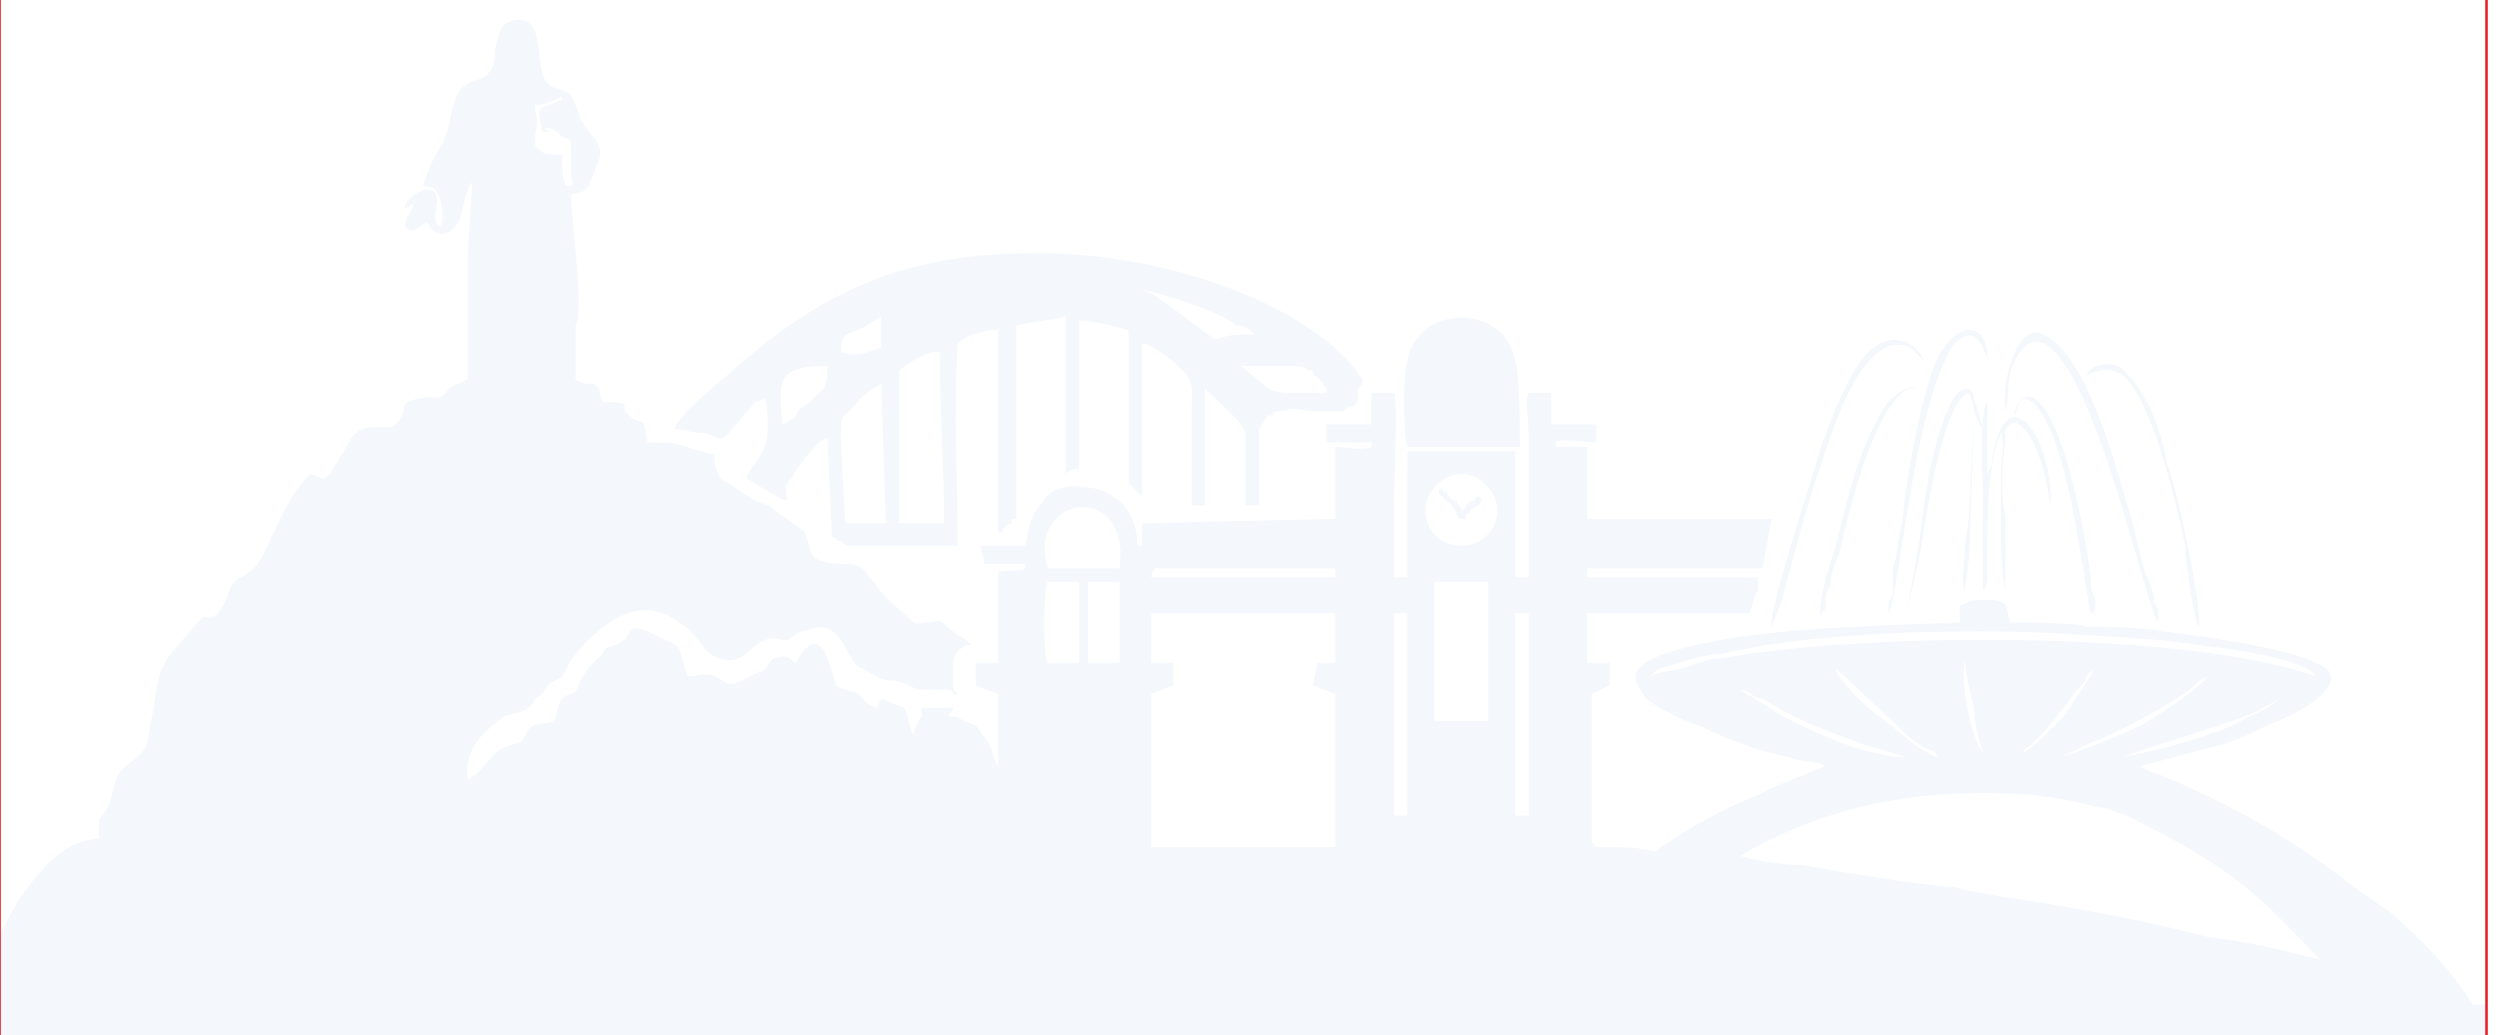
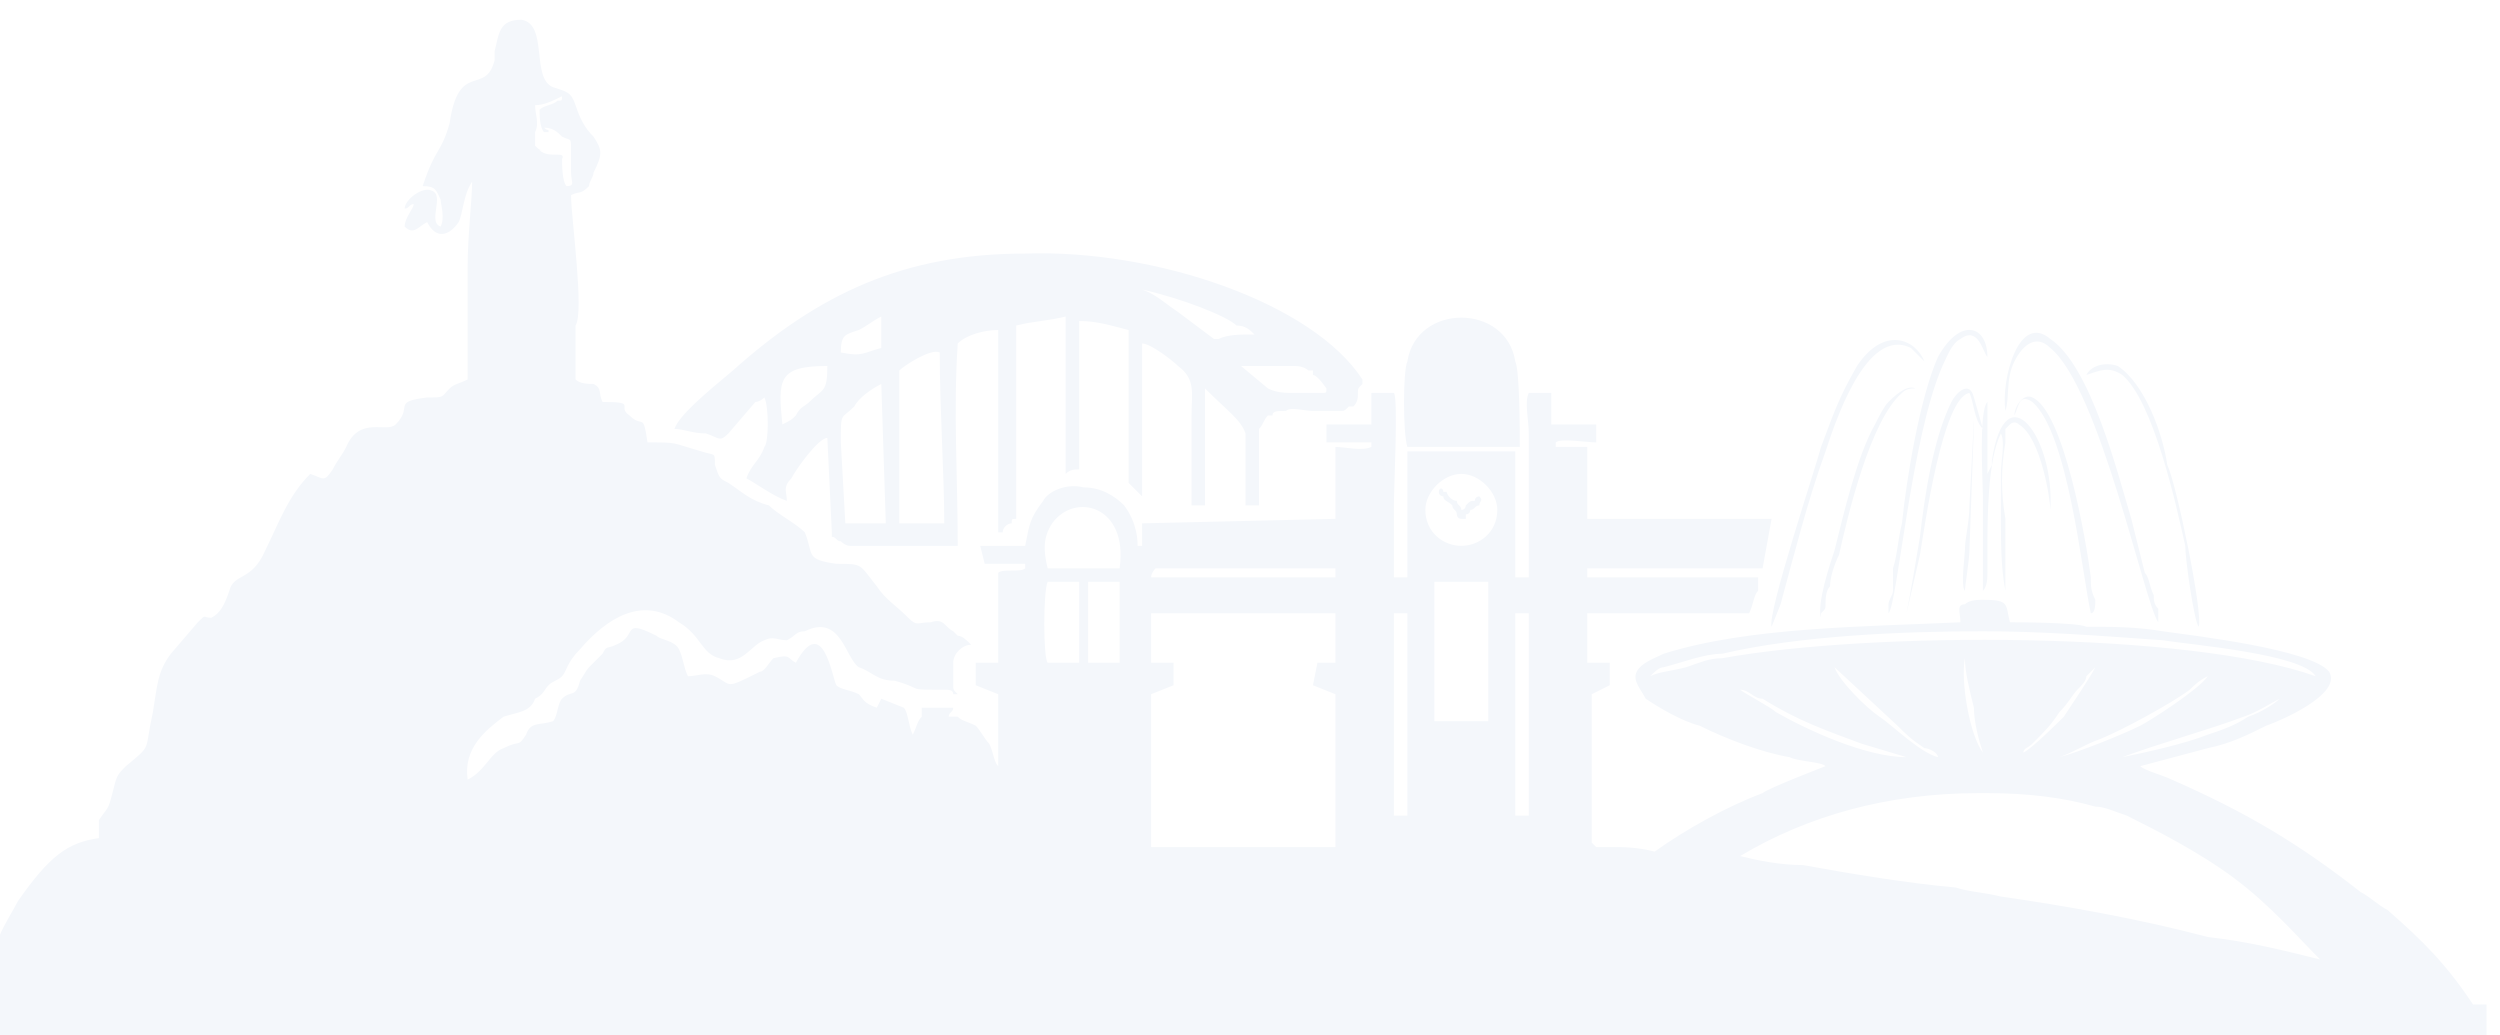
<svg xmlns="http://www.w3.org/2000/svg" preserveAspectRatio="xMidYMax meet" aria-hidden="true" viewBox="0 153 556 230">
  <g>
    <path fill-rule="evenodd" fill="#f4f7fb" d="M174 603C173 613 173 616 184 616 184 610 183 611 180 608 179 607 178 607 177 605 176 604 176 604 174 603ZM553 430H553V-.083H276L276-.083 276-.083H-.102V154L-.229 154V489C1 492 3 495 4 497 11 507 15 510 22 511 22 513 22 514 22 515 24 518 24 517 25 521 26 525 26 525 28 527 34 532 32 530 34 539 35 545 35 548 38 552L44 559C46 561 45 560 47 560 49 561 50 563 51 566 52 570 56 568 59 575 62 581 64 587 69 592 72 591 72 590 74 593 75 595 76 596 77 598 80 605 86 601 88 603 92 607 87 608 95 609 99 609 98 609 100 611 101 612 102 612 104 613L104 614C104 618 104 622 104 626 104 627 104 628 104 629 104 632 104 635 104 638H104C104 645 105 653 105 657 103 654 103 650 102 648 100 645 97 644 95 648 93 647 92 645 90 647 90 649 92 651 92 652 91 652 91 651 90 651 90 653 94 656 96 655 99 654 95 648 98 647 99 649 98 652 98 653 97 655 97 656 94 656 97 665 98 663 100 670 102 684 108 676 110 684 110 685 110 685 110 686 111 690 111 693 116 693 122 692 118 680 123 678 126 677 127 677 128 674 129 671 130 669 132 667 134 664 134 663 132 659 132 658 131 657 131 656 129 654 129 655 127 654 127 649 130 628 128 625 128 624 128 624 128 623 128 621 128 616 128 613 129 612 131 612 132 612 134 611 133 610 134 608 142 608 137 607 140 605 143 602 143 606 144 599 151 599 149 599 156 597 159 596 159 597 159 594 160 591 160 591 162 590 165 588 167 586 171 585 173 583 177 581 179 579 181 574 179 573 186 572 192 572 191 572 195 567 197 564 199 563 202 560 204 558 204 559 207 559 210 560 210 558 212 557L212 557 212 557C212 557 213 556 213 556 214 556 215 555 216 554 214 554 212 552 212 550L212 545C212 544 212 544 213 543 212 543 212 543 212 543 212 544 211 544 210 544 201 544 206 544 199 546 195 546 194 548 191 549 188 551 187 561 179 557 177 557 177 556 175 555 173 555 172 556 170 555 167 554 165 549 160 551 156 552 156 556 151 559 143 565 135 560 129 553 126 550 126 548 125 547 124 546 123 546 122 545 121 544 121 543 119 542 118 539 115 539 112 538 108 535 103 531 104 524 108 526 109 530 112 531 116 533 115 531 117 534 118 537 120 536 123 537 124 538 124 541 125 542 127 544 128 542 129 546 131 549 130 548 132 550 133 551 133 551 134 552 135 554 135 553 137 554 142 556 138 560 146 556 147 555 150 555 151 553 152 551 152 549 153 547 155 547 157 548 159 547 163 545 161 544 169 548 170 548 171 550 172 551 176 552 175 551 177 550 183 561 185 547 186 545 187 544 189 544 191 543 192 542 192 541 195 540L196 542 201 540C202 539 202 536 203 534 204 536 204 537 205 538 205 538 205 539 205 539 205 539 205 540 205 540L212 540C212 539 211 539 211 538 212 538 212 538 213 538 214 537 215 537 217 536L217 536C218 535 219 533 220 532 221 530 221 528 222 527L222 543 217 545 217 550 222 550 222 570C223 571 227 570 228 571L228 572 219 572 218 576 228 576C229 581 229 582 232 586 233 588 237 590 241 589 245 589 248 587 250 585 253 581 253 577 253 576 253 576 253 576 254 576 254 576 254 576 254 578 254 579 254 580 254 581L297 582C297 584 297 595 297 598 299 598 303 597 305 598L305 599 295 599 295 603 305 603 305 610 310 610C311 609 310 589 310 585L310 569H313L313 597 337 597 337 569H340L340 601C340 604 339 608 340 610L345 610 345 603 355 603 355 599C353 599 347 600 346 599L346 598H353L353 587V582H394L392 571H353V571H353L353 569H391C391 568 391 567 391 566 390 565 390 563 389 561L389 561H353L353 551H353V550L358 550 358 545 354 543 354 539H354L354 510C354 510 355 509 355 509 356 509 358 509 359 509 361 509 364 509 368 508 375 513 384 518 392 521 393 522 406 527 406 527 405 528 400 528 398 529 392 530 384 533 378 536 374 537 369 540 366 542 365 544 363 546 364 548 365 550 368 551 370 552 389 558 415 558 436 559 436 561 435 563 437 563 438 564 440 564 441 564 447 564 446 563 447 559 448 559 462 559 464 558 470 558 475 558 481 557 488 556 514 553 518 548 521 543 507 537 504 536 500 534 496 532 491 531L476 527C477 526 481 525 483 524 499 517 511 510 525 499 527 498 529 496 531 495 539 488 544 483 550 474 551 474 552 474 553 474ZM213 576C213 591 212 606 213 621 215 623 219 624 222 624L222 579C223 579 222 579 223 579 223 580 224 581 225 581 225 582 225 582 226 582 226 594 226 612 226 624V625C230 626 233 626 237 627V592C238 593 239 593 240 593V626C244 626 247 625 251 624V590C252 589 253 588 254 587 254 587 254 586 254 586 254 597 254 610 254 621 256 621 261 617 262 616 266 613 265 610 265 605 265 602 265 598 265 595V585L268 585C268 593 268 602 268 611 273 606 276 604 277 601V585L280 585V598L280 598C280 599 280 600 280 601 280 602 280 602 280 602 281 603 281 604 282 605 282 605 283 605 283 605 283 606 284 606 286 606 287 607 290 606 292 606 293 606 294 606 295 606 296 606 297 606 298 606 299 606 299 606 300 607 301 607 301 607 301 607 302 608 302 609 302 610 302 611 302 611 303 612 303 612 303 612 303 613 292 630 257 642 228 641 201 641 182 632 163 615 157 610 151 605 150 602 152 602 154 601 157 601 160 600 160 599 162 601L168 608C169 608 170 609 170 609 171 607 171 599 170 598 169 595 167 594 166 591 168 590 172 587 175 586 175 588 174 589 176 591 177 593 182 600 184 600L185 579C185 579 185 578 185 578 186 578 186 577 187 577 187 577 188 576 189 576 189 576 189 576 189 576 197 576 205 576 213 576ZM204 581H200C200 592 200 603 200 615 201 616 207 620 209 619 209 606 210 592 210 581ZM197 581C194 581 191 581 188 581L187 599C187 606 187 604 190 607 191 609 194 611 196 612ZM435 500C424 501 412 503 401 505 396 505 391 506 387 507 402 516 420 521 440 521 440 521 441 521 441 521 441 521 442 521 442 521 451 521 459 520 466 518 468 518 470 517 473 516 479 513 489 508 497 502 505 496 511 489 516 484L516 484C508 486 500 488 491 489 476 493 459 496 445 498 441 499 438 499 435 500ZM437 566C437 567 438 573 438 575L439 603C439 604 439 604 439 604L438 585C438 581 437 578 437 575 437 574 436 567 437 566ZM424 561 427 574C428 580 432 609 438 610 439 608 439 604 441 602L439 609C438 613 435 610 434 608 430 600 428 587 427 578 426 572 425 566 424 561ZM448 605C449 607 449 610 452 608 460 601 463 570 465 561 466 561 466 563 466 564 465 566 465 567 465 569 464 577 459 606 452 609 450 610 448 607 448 605ZM405 560C405 560 405 560 405 561 406 562 406 562 406 563 406 564 406 566 407 567 407 569 408 572 409 574 411 583 416 604 423 610 424 611 425 611 426 611 424 612 421 609 420 608 419 607 418 605 417 603 413 596 410 583 408 575 407 572 404 563 405 560ZM464 614C467 615 469 616 472 614 479 608 484 585 486 576 486 573 488 559 489 558 490 561 484 590 482 594 481 601 477 612 471 616 468 617 465 616 464 614ZM420 561C422 563 425 600 432 616 433 618 434 621 436 622 440 625 441 619 442 618 442 625 436 627 431 618 427 609 424 591 423 581 422 577 422 574 421 571 421 569 421 567 421 566 421 565 420 564 420 563 420 562 420 561 420 561ZM441 566C442 567 442 569 442 570 442 572 442 573 442 575 442 582 442 595 445 601 446 599 445 595 445 592 445 589 445 586 445 583 445 577 445 571 446 566 446 570 446 577 446 582 445 588 445 593 446 599 446 600 446 601 446 602 447 603 447 603 447 603 447 603 448 604 449 603 454 600 456 586 456 584 457 600 446 615 443 595 443 595 443 594 443 594L442 592C442 597 442 603 442 608 440 606 441 590 441 587 441 584 441 568 441 566ZM394 558 396 563C399 574 402 586 406 597 408 603 415 625 425 620 426 619 427 618 428 617 426 622 419 625 413 616 409 609 408 606 405 598 404 594 393 561 394 558ZM446 606C447 609 446 613 448 617 450 621 453 623 456 620 467 611 477 563 480 559 480 560 480 559 480 560 480 560 480 560 480 560 480 561 480 561 480 562 479 563 479 564 479 565 478 567 478 569 477 570 476 574 475 578 474 582 471 592 465 616 456 622 449 628 445 613 446 606ZM472 529C480 532 491 535 499 538 502 539 505 541 507 542 506 541 503 539 500 538 497 536 494 535 491 534 486 532 477 530 472 529ZM441 530C438 534 436 546 437 551 437 548 438 544 439 540 439 537 440 533 441 530ZM424 529C415 529 402 535 395 539 394 540 388.3 543 387 544 389 544 390 542 392 542 400 537 406 535 414 532ZM458 529C461 530 464 532 467 533 472 535 483 541 487 544 488 545 489 546 491 547 489 544 478 537 476 536 472 534 462 530 458 529ZM431 529C427 530 421 536 418 538 415 540 409 546 408 549L422 536C424 534 425 533 428 531 429 531 431 530 431 529ZM450 530C450 531 451 531 452 532 455 535 456 536 458 539 460 541 461 543 462 544 463 545 464 546 464 547L466 549C465 547 461 541 459 538 458 537 452 531 450 530ZM367 547C368 548 369 549 370 549 374 550 379 552 383 552 400 556 423 557 441 557 454 557 467 556 481 555 487 554 512 552 515 547 487 557 416 557 383 551 380 551 378 550 375 549 371 548 369 548 367 547ZM325 584C325 584 325 584 325 584 326 584 326 585 326 585 327 586 327 586 328 586 328 587 329 587 329 587 330 586 329 586 329 585 328 585 328 584 327 584 327 584 327 583 326 583 326 583 326 582 326 582 326 582 325 582 325 582 324 582 324 583 324 583 324 584 323 584 323 585 322 586 321 586 321 587 321 587 320 587 320 588 320 588 320 588 320 588 320 589 321 589 321 588 321 588 321 588 321.7 588 322 587 323 586 324 586 324 585 325 585 325 584ZM319 568H331V537H319ZM325 592C329 592 333 588 333 584 333 579 329 576 325 576 321 576 317 579 317 584 317 588 321 592 325 592ZM340 516H337L337 561H340ZM313 516H310L310 561H313ZM297 509V509L297 539H297L297 543 292 545 293 550 297 550 297 561H256C256 558 256 554 256 551H256V550L261 550 261 545 256 543 256 539H256C256 529 256 519 256 509L259 509V509H262L262 509 294 509ZM313 598 338 598C338 601 338 615 337 617 335 630 315 630 313 617 312 615 312 601 313 598ZM256 569C256 570 257 571 257 571L297 571 297 569ZM233 568 240 568 240 550 233 550C232 551 232 566 233 568ZM242 551 242 568 249 568 249 550 242 550ZM233 571C232 575 232 578 234 581 239 588 251 585 249 571ZM292 615 292 614C293 614 295 611 295 611 295 610 295 610 294 610 293 610 292 610 291 610 291 610 291 610 290 610 290 610 290 610 290 610 289 610 289 610 288 610 286 610 284 610 282 611L282 611 276 616C277 616 276 616 278 616 279 616 285 616 288 616 290 616 291 615 291 615 292 615 292 615 292 615ZM254 633C263 631 273 627 275 625 277 625 278 624 279 623 280 623 280 623 278 623 276 623 273 623 271 622 270 622 270 622 270 622L262 628C259 630 257 632 254 633ZM119 674C121 674 123 675 125 676 125 675 125 675 124 675 123 674 121 674 120 673 120 672 120 669 121 668L122 668C122 669 122 668 121 669 123 669 124 668 125 667 127 666 127 667 127 664 127 663 127 661 127 659 127 657 128 656 126 656 125 657 125 661 125 662 126 664 122 662 120 664L121 664C120 664 120 664 119 665 119 667 119 667 119 668 120 670 119 672 119 674ZM187 619C187 623 188 623 191 624 193 625 194 626 196 627L196 620C192 619 192 618 187 619" transform="matrix(1,0,0,-1,0,850.3937)" />
    <path fill="#f4f7fb" d="M225 368 226 367 227 364 231 366C231 367 231 367 232 367 232 369 230 371 229 370 227 370 227 369 225 368ZM277 143H276C274 143 273 143 272 143L272 143 271 144C268 150 266 157 266 165 265 165 258 166 257 166 255 159 251 152 246 147L246 147 245 147C243 147 239 148 237 149L236 150 236 150C235 153 235 157 235 161 235 164 235 168 236 171 235 172 229 174 228 175 224 168 219 163 213 159L213 159 212 159C210 160 207 162 204 164L204 164V165C204 171 206 179 210 185 209 186 203 190 202 191 197 186 190 182 184 180L183 180 183 180C181 182 178 184 177 186L177 187 177 187C178 194 182 201 187 206 187 207 182 212 182 213 175 209 168 207 161 208H161L161 208C159 210 157 213 156 216L156 216 156 216C159 222 165 228 171 231 171 232 168 239 168 240 161 238 153 238 146 240L146 240 146 240C145 242 144 246 143 249L143 249 144 249C148 254 155 258 162 260 162 261 161 268 161 269 154 269 146 271 140 275L140 275 140 275C140 277 140 278 140 280 140 281 140 283 140 284L140 285 140 285C146 288 154 290 161 290 161 291 162 298 162 299 155 301 148 305 143 310L143 310 143 311C144 313 145 317 146 319L146 320 146 320C153 322 160 322 168 320 168 321 171 327 171 328 165 332 159 337 156 343L156 344 156 344C157 346 159 350 160 352L160 352H161C168 352 175 350 182 346 182 347 187 353 187 354 182 359 178 366 177 372L176 373 177 373C178 375 181 378 183 379L183 380 184 380C190 378 197 374 202 369 203 369 208 373 209 374 205 380 203 388 203 394V395L204 395C206 397 209 399 211 400L212 400 212 400C218 397 223 391 227 385 228 385 235 388 236 388 235 392 235 396 235 399 235 403 235 407 236 410L236 410 236 410C239 411 242 412 245 413L245 413 246 412C250 408 254 401 256 394 257 394 265 395 266 395 266 402 268 410 271 416L271 416 272 416C273 416 275 416 276 416H276C278 416 279 416 281 416L281 416 281 416C285 410 287 402 287 395 288 395 295 394 296 394 298 401 302 408 307 412L307 413 307 413C310 412 314 411 316 410L316 410 316 410C317 406 318 403 318 399 318 395 317 392 316 388 317 388 324 385 325 385 329 391 334 396 340 400L340 400 341 400C343 399 346 397 348 395L349 395V394C349 388 347 380 343 374 344 373 349 369 350 368 356 373 362 377 369 379L369 379 370 379C372 377 374 375 376 373L376 372 376 372C374 365 370 359 365 353 366 352 370 347 371 346 377 350 385 352 391 352H392L392 351C394 349 396 346 396 344L397 343 396 343C393 337 388 332 381 328 382 327 384 320 385 320 392 321 400 321 406 320L406 319 407 319C408 317 409 313 409 310L409 310 409 310C404 305 397 301 390 299 390 298 391 291 391 290 399 290 406 288 412 285L412 284 412 284C413 283 413 281 413 280 413 278 413 276 412 275L412 275 412 275C406 271 399 269 391 269 391 268 390 261 390 260 397 258 404 254 409 249L409 249V249C408 246 408 243 406 240L406 240 406 240C399 238 392 238 384 240 384 239 382 233 381 232 388 228 393 222 396 216L396 216 396 216C395 213 393 210 392 208L392 208H391C384 208 377 210 370 213 370 213 365 207 365 206 370 201 374 194 376 187L376 187 375 187C374 185 371 182 369 180L369 180 368 180C362 182 355 186 350 191 349 190 344 186 343 186 346 179 348 172 348 165V164L348 164C346 163 343 161 340 160L340 160 340 160C334 163 328 169 325 175 324 175 317 172 316 171 317 168 318 164 318 160 318 157 317 153 316 150L316 149 316 149C314 148 310 147 307 147L307 147 307 147C302 152 298 159 296 166 295 166 288 165 287 165 287 157 285 150 281 144L281 143 281 143C280 143 279 143 277 143ZM221 367 220 369C223 371 226 372 228 374 231 375 236 371 235 367 235 367 235 366 235 366L241 361C240 361 239 360 237 359L232 363 229 362 232 357C231 356 230 355 229 354ZM304 196 310 180C311 180 312 180 313 181L308 197C306 197 305 196 304 196ZM281 181 280 184 279 188 277 184 276 180ZM283 184 287 175C286 175 285 175 284 175L283 178 275 177 274 174C273 174 272 174 271 174L274 184 276 191 276 191 280 192 280 191ZM302 374 306 373C307 372 308 374 308 376 308 376 308 377 307 377 306 378 305 378 303 378L303 376ZM300 365C298 365 297 366 296 366L299 376 301 382C304 382 306 381 309 380 311 379 312 377 312 376 312 373 311 370 308 370L309 362C308 362 307 363 306 363L305 370 301 371ZM248 192C247 193 247 193 247 193L242 195 241 192 241 191 241 191 245 190C246 189 247 190 247 191 248 191 248 192 248 192ZM251 192V191C250 189 249 187 246 186L247 178C246 179 244 179 243 179L243 187 240 188 237 182C236 182 235 182 234 183L237 191 238 192 240 199 248 196C250 195 251 194 251 192ZM300 195C295 193 291 193 286 192L287 189C288 189 290 189 292 190L295 176 298 176 295 190C297 191 299 191 301 192ZM319 357 322 364 332 369C331 370 330 370 329 371L322 368 321 375C320 376 319 376 317 377L319 366 316 359ZM356 353C355 355 352 354 351 353L340 341C338 339 338 337 340 336 358 316 365 292 359 262 359 260 360 258 362 258L378 253C380 252 382 254 382 256 390 293 379 329 356 353ZM375 244 359 250C358 250 356 250 355 247 342 216 311 195 276 195 241 195 210 217 197 248 196 250 194 250 193 250L177 244C175 244 174 242 175 240 191 200 230 171 276 171 322 171 361 200 377 240 378 242 377 244 375 244ZM175 253 191 258C192 258 193 260 193 262 188 292 195 316 213 336 214 337 214 339 213 341L201 353C200 354 198 354 196 352 174 329 162 293 171 255 171 254 172 252 175 253ZM336 328C336 329 336 330 335 331 322 344 309 352 291 356 290 357 288 357 288 356 287 355 287 354 287 352L290 310C290 309 291 307 292 307 293 306 294 306 296 307L334 325C335 326 336 326 336 328 336 328 336 328 336 328ZM344 253C345 252 346 251 348 252 348 252 349 253 350 254 355 272 355 288 350 305 349 307 349 308 348 308 347 309 346 308 344 307L309 283C308 282 307 281 307 280 307 279 308 277 309 277ZM287 204C288 203 289 203 291 204 309 208 322 216 335 229 336 230 337 231 336 232 336 233 335 234 334 235L296 253C294 254 293 254 292 253 291 253 290 251 290 250L287 208C287 206 287 205 287 204ZM276 253C291 253 303 265 303 280 303 295 291 307 276 307 261 307 249 295 249 280 249 265 261 253 276 253ZM216 231C216 231 217 230 218 229 231 215 244 207 262 203 263 203 264 203 265 203 266 204 266 205 266 207 266 207 263 249 263 249 263 251 262 252 261 253 260 253 259 253 257 253L219 234C218 234 217 233 216 232 216 232 216 231 216 231ZM216 327C216 326 217 325 219 325L257 306C258 306 259 306 261 306 262 307 262 308 262 310L266 352C266 354 265 355 265 356 264 356 263 356 262 356 243 352 230 344 217 330 216 329 216 328 216 327ZM208 307C207 307 206 308 205 308 204 308 203 307 203 305 197 287 197 272 203 254 203 253 203 252 204 251 205 251 207 251 208 253L243 276C244 277 245 278 245 280 245 281 244 282 243 283ZM208 359 219 347C220 345 222 345 224 347 238 358 257 365 276 365 295 365 314 358 328 347 330 345 332 345 334 347L345 359C346 361 346 363 344 365 325 379 302 388 276 388 251 388 227 379 209 365 206 363 206 361 208 359ZM336 215 343 207 331 211C330 210 330 210 329 209L339 195C340 196 341 197 342 197L336 206 348 202C348 203 350 204 350 205L338 217C338 217 337 216 336 215ZM328 195C328 196 328 197 327 198 326 200 322 201 320 200 318 199 317 197 317 195 317 194 317 193 318 192 318 192 318 191 318 191 320 189 323 189 325 190 326 190 326 191 327 191 327 192 328 193 328 195ZM330 199C331 198 331 196 331 195 331 194 331 192 330 191 329 190 328 188 327 187 323 185 317 186 315 190 315 191 315 191 315 191 314 192 314 194 314 195 314 198 315 201 318 202 322 204 327 203 330 199ZM348 222 350 219 352 215 354 219 355 219ZM346 226 363 220C363 220 362 219 362 219 362 218 361 218 361 217L358 218 353 213 355 210C354 209 354 208 353 207L346 219 343 223ZM365 228 352 235 351 232 366 224 372 234 369 236ZM266 192 264 181 259 193C258 193 257 194 256 194L252 177C253 176 255 176 256 176L258 186 263 175C264 175 266 174 267 174L269 192C268 192 267 192 266 192ZM265 382 266 368 270 368 269 382 274 382 274 385C268 385 265 385 259 384L260 381ZM282 374C284 374 286 374 287 373L286 377 285 381 284 377ZM279 368C278 368 277 368 276 368L280 377 284 385 288 385 290 377 292 367C291 367 290 367 289 367L288 370C285 371 283 371 281 371ZM244 372C244 369 246 367 249 367 252 368 254 370 254 373 255 373 254 373 254 373 254 376 252 379 249 378 246 378 243 376 244 373ZM240 372V373C240 377 244 381 248 381 253 382 257 378 257 374V373C257 368 254 365 250 364 245 364 241 367 240 372ZM276 263C285 263 293 271 293 280 293 287 287 293 280 295 280 296 280 299 280 299H272C272 299 272 296 272 295 265 293 260 287 260 280 260 271 268 263 276 263ZM276 255C263 255 252 266 252 280 252 293 263 304 276 304 290 304 300 293 300 280 300 266 290 255 276 255ZM228 202C230 201 232 199 235 198L237 201C233 202 230 205 227 207L217 192C221 190 224 188 228 186L229 188 222 193 224 197 229 193 231 196C229 197 228 198 226 199ZM208 223 200 216 204 228C204 229 203 230 203 231L188 221C189 220 190 219 190 218L199 224 195 212C196 211 196 210 197 209L211 221C210 222 209 222 208 223ZM199 237 184 228C185 227 185 226 186 225L201 234C200 235 200 236 199 237ZM217 210 208 199 205 202 215 212C213 214 212 215 211 216L213 218C216 215 219 212 223 209L222 207C220 208 219 209 217 210" transform="matrix(1,0,0,-1,0,850.3937)" />
    <path fill="#f4f7fb" d="M290 773C288 773 285 771 284 770V772C284 772 283 772 283 772H279C279 772 278 772 278 772V749C278 748 279 748 279 748H283C283 748 284 748 284 749V765C285 765 287 767 290 768 291 768 291 768 291 768V772C291 772 291 772 291 772 291 773 290 773 290 773ZM183 749V780C183 781 183 781 184 781 189 782 193 782 194 782 194 782 195 782 195 782 204 782 206 776 206 771 206 768 204 765 201 763L206 749C207 749 207 749 206 748 206 748 206 748 206 748H201C201 748 201 748 200 749L195 761C192 761 190 761 188 761V749C188 748 188 748 188 748H184C183 748 183 748 183 749ZM261 759C259 758 258 757 258 755 258 754 258 752 260 752 263 752 267 753 267 753V759ZM272 765V749C272 748 272 748 272 748 272 748 271 748 271 748 269 748 268 749 267 749 267 749 263 748 259 748 255 748 252 750 252 755 252 760 255 762 261 763L267 763V765C267 767 265 768 264 768 261 768 257 767 255 767 255 767 255 767 254 767 254 768 254 768 254 768L254 771C254 772 254 772 255 772 257 772 261 773 264 773 270 773 272 770 272 765ZM195 776H193C190 776 189 776 188 776V766C190 766 192 766 194 766 198 766 200 768 200 771 200 774 199 776 195 776ZM315 772C315 772 315 772 314 772H311C310 772 310 772 310 772L305 753H305L300 772C300 772 299 772 299 772H295C295 772 295 772 294 772 294 772 294 772 294 771L300 751C300 750 301 748 303 748H304C304 748 304 747 303 747L303 747C303 746 303 745 300 745L295 745C295 745 295 745 295 745 295 744 294 744 294 744L295 741C295 741 295 741 295 741 297 740 299 740 301 740 301 740 302 740 302 740 305 740 308 742 309 746 310 752 312 758 313 763 314 765 314 767 315 769L315 771C315 772 315 772 315 772ZM226 760C226 766 225 768 221 768 217 768 216 766 216 760 216 755 216 753 221 753 225 753 226 755 226 760ZM232 760C232 751 228 748 221 748 213 748 210 751 210 760 210 769 213 773 221 773 228 773 232 769 232 760ZM249 752 250 749C250 749 249 748 249 748 248 748 246 747 245 747 239 747 237 750 237 757V767H235C235 767 234 768 234 768V772C234 772 235 772 235 772H237V776C237 777 238 777 238 777L242 778C242 778 242 778 243 778 243 778 243 777 243 777V772H249C249 772 249 772 249 772V768C249 768 249 767 249 767H243V757C243 754 243 753 245 753 246 753 248 753 248 753 249 753 249 753 249 752" transform="matrix(1,0,0,-1,0,850.3937)" />
    <path fill="#f4f7fb" d="M148 721C147 720 146 720 145 720 142 720 140 722 140 725 140 728 142 730 145 730 146 730 147 730 148 729L148 731C147 731 146 732 145 732 141 732 138 729 138 725 138 721 141 718 145 718 146 718 147 718 148 719ZM152 718V732H151V718ZM164 718V728H162V724C162 721 161 720 159 720 159 720 157 720 157 723V728H156V722C156 720 157 718 159 718 161 718 162 719 162 720H162V718ZM169 718V720H169C169 719 171 718 172 718 175 718 176 721 176 723 176 726 175 728 172 728 170 728 169 728 169 727H169V732H167V718ZM172 720C170 720 169 722 169 723 169 725 170 727 172 727 173 727 174 725 174 723 174 721 173 720 172 720ZM192 718V732H190V727H190C190 728 188 728 187 728 184 728 183 726 183 723 183 721 184 718 187 718 188 718 190 719 190 720H190V718ZM187 720C186 720 185 721 185 723 185 725 186 727 187 727 189 727 190 725 190 723 190 722 189 720 187 720ZM202 721C202 720 200 720 199 720 198 720 196 721 196 723H203C203 726 202 728 199 728 196 728 194 726 194 723 194 720 196 718 199 718 200 718 201 718 202 719ZM196 724C196 726 197 727 199 727 200 727 201 726 201 724ZM212 718V724H214C217 724 219 725 219 728 219 730 217 731 214 731H211V718ZM212 725V730H214C215 730 217 729 217 728 217 726 216 725 214 725ZM225 718C228 718 230 721 230 723 230 726 228 728 225 728 222 728 220 726 220 723 220 720 222 718 225 718ZM225 720C223 720 222 721 222 723 222 725 223 727 225 727 227 727 228 725 228 723 228 721 227 720 225 720ZM234 718V723C234 725 235 727 237 727 237 727 237 727 238 726V728C237 728 237 728 237 728 236 728 235 727 234 726H234V728H232V718ZM245 720C245 720 244 720 244 720 243 720 242 720 242 721V726H245V728H242V731L240 730V728H238V726H240V721C240 719 241 718 243 718 244 718 244 718 245 719ZM251 718C254 718 256 721 256 723 256 726 254 728 251 728 248 728 246 726 246 723 246 720 248 718 251 718ZM251 720C249 720 248 721 248 723 248 725 249 727 251 727 253 727 254 725 254 723 254 721 253 720 251 720ZM272 724C272 721 271 720 269 720 267 720 266 721 266 724V731H264V724C264 720 266 718 269 718 272 718 274 720 274 724V731H272ZM285 718V724C285 727 284 728 282 728 281 728 279 728 279 726H279V728H277V718H279V723C279 725 280 727 282 727 283 727 284 726 284 724V718ZM291 730V732H289V730ZM290 718V728H289V718ZM301 718C301 719 301 720 301 720V724C301 727 300 728 297 728 296 728 295 728 294 727L294 726C295 726 296 727 297 727 299 727 299 726 299 724 299 724 298 724 298 724 295 724 293 723 293 721 293 719 294 718 297 718 298 718 299 719 300 720H300V718ZM299 722C299 721 298 720 297 720 296 720 295 720 295 721 295 722 296 723 298 723 299 723 299 723 299 723ZM300 731C300 731 299 730 299 730 298 730 298 731 298 731 297 731 296 731 296 731 295 731 294 730 294 729H295C295 730 295 730 296 730 296 730 297 730 297 730 298 729 298 729 299 729 300 729 300 730 301 731ZM308 718C311 718 313 721 313 723 313 726 311 728 308 728 305 728 304 726 304 723 304 720 306 718 308 718ZM308 720C306 720 305 721 305 723 305 725 307 727 308 727 310 727 311 725 311 723 311 721 310 720 308 720ZM181 704C181 701 180 700 178 700 175 700 174 701 174 704V711H173V703C173 700 174 698 178 698 181 698 183 700 183 703V711H181ZM194 698V704C194 706 193 708 191 708 189 708 188 707 188 706H187V708H186V698H188V703C188 705 189 706 190 706 191 706 192 706 192 703V698ZM199 710V712H197V710ZM199 698V708H197V698ZM210 698C210 699 210 699 210 700V704C210 707 209 708 206 708 205 708 204 707 203 707L203 705C204 706 205 706 206 706 207 706 208 706 208 704 208 704 207 704 206 704 204 704 202 703 202 701 202 699 203 698 205 698 207 698 208 698 208 699H208V698ZM208 702C208 700 207 699 206 699 205 699 204 700 204 701 204 702 205 703 207 703 207 703 208 703 208 703ZM208 711C208 710 208 710 208 710 207 710 207 710 206 710 206 711 205 711 205 711 204 711 203 710 203 709H204C204 709 204 710 205 710 205 710 206 710 206 709 207 709 207 709 208 709 208 709 209 710 209 711ZM217 698C220 698 222 700 222 703 222 706 220 708 217 708 214 708 212 706 212 703 212 700 214 698 217 698ZM217 699C215 699 214 701 214 703 214 705 215 706 217 706 219 706 220 705 220 703 220 701 219 699 217 699ZM238 698V712H236V706H236C235 707 234 708 233 708 230 708 229 706 229 703 229 700 230 698 233 698 234 698 235 699 236 699H236V698ZM233 699C232 699 231 701 231 703 231 705 232 706 233 706 235 706 236 705 236 703 236 701 235 699 233 699ZM248 698C248 699 248 699 248 700V704C248 707 247 708 244 708 243 708 242 707 241 707L241 705C242 706 243 706 244 706 246 706 246 706 246 704 246 704 246 704 245 704 242 704 240 703 240 701 240 699 242 698 244 698 245 698 246 698 247 699H247V698ZM246 702C246 700 246 699 244 699 243 699 242 700 242 701 242 702 243 703 245 703 246 703 246 703 246 703ZM262 698 267 711H265L261 700H261L257 711H255L260 698ZM271 710V712H269V710ZM271 698V708H269V698ZM279 700C279 700 278 699 278 699 277 699 276 700 276 701V706H279V708H276V710L275 710V708H272V706H275V701C275 699 276 698 277 698 278 698 279 698 279 698ZM285 698C288 698 290 700 290 703 290 706 288 708 285 708 282 708 281 706 281 703 281 700 283 698 285 698ZM285 699C283 699 282 701 282 703 282 705 284 706 285 706 287 706 288 705 288 703 288 701 287 699 285 699ZM285 709 288 711H286L284 709ZM294 698V702C294 705 295 706 297 706 297 706 298 706 298 706V708C297 708 297 708 297 708 296 708 295 707 294 706H294V708H293V698ZM302 710V712H300V710ZM302 698V708H300V698ZM313 698C313 699 313 699 313 700V704C313 707 311 708 309 708 308 708 307 707 306 707L306 705C306 706 308 706 308 706 310.1 706 311 706 311 704 310 704 310 704 309 704 306 704 305 703 305 701 305 699 306 698 308 698 309 698 310 698 311 699H311V698ZM311 702C311 700 310 699 308 699 307 699 306 700 306 701 306 702 308 703 310 703 310 703 311 703 311 703Z" transform="matrix(1,0,0,-1,0,850.3937)" />
    <path fill="#f4f7fb" d="M368 732C351 732 338 745 338 761 338 778 351 791 368 791 384 791 397 778 397 761 397 745 384 732 368 732ZM407 762 407 762 407 762C405 764 403 764 401 764 401 764 401 766 401 767 403 767 405 768 406 770L406 770 406 770C406 771 406 772 405 773L405 773 405 773C403 773 401 773 399 773 399 773 398 775 398 775 400 776 401 778 402 779L402 780 402 780C402 780 402 781 401 782L401 782H401C399 782 397 781 395 780 395 781 393 782 393 782 395 784 396 786 396 788L396 788 396 788C396 789 395 789 395 790L395 790 394 790C392 789 391 788 389 787 389 787 387 788 387 788 388 790 389 792 389 794 389 794 389 795 389 795L388 795C388 795 387 796 386 796L386 796 386 796C384 795 383 793 382 792 381 792 379 792 379 793 379 794 380 795 380 796 380 797 379 798 379 799L379 799 379 799C378 799 377 800 377 800L376 800 376 800C375 798 374 796 373 794 373 794 371 794 371 794 371 797 370 799 369 801L369 801 369 801C368 801 367 801 366 801L366 801 366 801C365 799 364 797 364 794 364 794 362 794 362 794 361 796 360 798 359 800L359 800 358 800C358 800 357 799 356 799L356 799 356 799C356 798 355 797 355 796 355 795 356 794 356 793 356 792 354 792 353 792 352 793 351 795 349 796L349 796 349 796C348 796 347 795 347 795L346 795V794C346 792 347 790 348 788 348 788 346 787 346 787 345 788 343 790 341 790L341 790 341 790C340 790 339 789 339 788L339 788 339 788C339 786 340 784 342 783 342 782 340 781 340 780 338 781 336 782 334 782L334 782 334 782C333 781 333 780 333 780L333 780 333 780C334 778 335 776 337 775 337 775 336 773 336 773 334 773 332 773 330 773L330 773 330 773C329 772 329 771 329 770L329 770 329 770C330 768 332 767 334 767 334 767 334 764 334 764 332 764 330 764 328 763L328 763 328 762C328 762 328 762 328 761 328 761 328 760 328 760L328 760 328 760C330 759 332 758 334 758 334 758 334 756 334 755 332 755 330 754 329 752L329 752 329 752C329 751 329 750 330 750L330 749 330 749C332 749 334 749 336 749 336 749 337 747 337 747 335 746 334 744 333 743L333 743 333 742C333 742 334 741 334 740L334 740 334 740C336 740 338 741 340 742 340 742 342 740 342 740 340 738 339 736 339 734L339 734 339 734C339 733 340 733 341 732L341 732 341 732C343 733 345 734 346 735 346 735 348 734 348 734 347 732 347 730 347 728V728L347 727C347 727 348 726 349 726L349 726 349 726C351 727 352 729 354 731 354 731 356 730 356 730 356 729 356 728 356 727 356 725 356 724 356 723L356 723 356 723C357 723 358 723 359 723L359 723 359 723C360 724 361 726 362 728 362 728 364 728 364 728 365 726 365 723 366 722L366 722 366 722C367 721 368 721 369 722L369 722 369 722C370 723 371 726 371 728 371 728 373 728 373 728 374 726 375 724 376 723L376 723 376 723C377 723 378 723 379 723L379 723 379 723C379 724 380 725 380 727 380 728 379 729 379 730 379 730 381 731 382 731 383 729 384 727 386 726L386 726 386 726C387 727 388 727 388 728L388 728C388 728 388 728 388 728 388 730 388 732 387 734 387 734 389 735 389 735 390 734 392 733 394 732L394 732 394 732C395 733 396 734 396 734L396 734 396 734C396 736 395 738 393 740 393 740 395 742 395 742 397 741 399 740 401 740H401L401 740C402 741 402 742 402 743L402 743 402 743C401 744 400 746 398 747 398 747 399 749 399 750 401 749 403 749 405 750L405 750 405 750C406 750 406 751 406 752L406 752 406 752C405 754 403 755 401 755 401 756 401 758 401 758 403 758 405 759 407 760L407 760 407 760C407 760 407 761 407 761 407 762 407 762 407 762" transform="matrix(1,0,0,-1,0,850.3937)" />
    <path fill="#f4f7fb" d="M388 769C389 769 389 769 389 769 390 763 390 759 389 754 389 753 388 753 388 753 388 753 388 753 387 753L377 760C377 760 376 761 376 761 376 762 377 762 377 762L387 769C388 769 388 769 388 769ZM385 746C381 743 377 740 372 739 371 739 371 739 371 739 371 739 371 740 371 740L371 752C371 753 372 753 372 753 372 754 373 754 373 753L384 748C385 748 385 748 385 747 385 747 385 747 385 746ZM367 754C364 754 360 757 360 761 360 764 362 766 364 767 364 768 365 767 366 767 366 766 366 765 365 765 364 764 363 763 363 761 363 759 365 757 367 757 370 757 372 759 372 761 372 763 371 764 370 765 369 765 369 766 369 767 370 767 371 768 371 767 373 766 375 764 375 761 375 757 371 754 367 754ZM364 739C364 739 364 739 363 739 358 740 354 742 351 746 350 747 350 747 350 747 350 747 350 747 350 747 350 748 351 748 351 748L362 753C362 753 363 753 363 753 364 753 364 753 364 752L365 740C365 739 365 739 364 739ZM348 753C347 753 347 753 347 753 346 753 346 753 346 754 345 759 345 763 346 768 346 769 347 769 347 769 347 769 347 769 348 769L358 762C358 762 358 761 358 761 358 761 358 760 358 760ZM350 776H350C354 780 358 782 363 783 364 783 364 783 364 783 364 783 364 783 364 782L364 770C364 769 363 769 363 769 363 769 362 769 362 769L351 774C351 774 350 775 350 775 350 775 350 775 350 776ZM371 783C371 783 371 783 372 783 377 782 381 780 385 776 385 776 385 775 385 775 385 775 385 775 385 775 385 775 384 774 384 774L373 769C373 769 372 769 372 769 372 769 371 769 371 770L371 782C371 783 371 783 371 783ZM368 787C353 787 341 776 341 761 341 747 353 735 368 735 382 735 394 747 394 761 394 776 382 787 368 787" transform="matrix(1,0,0,-1,0,850.3937)" />
-     <path d="M-.102 850H276 553V154L276-.083-.102 154Z" stroke="#ed1c24" fill="none" stroke-linejoin="miter" stroke-miterlimit="22.926" stroke-linecap="butt" stroke-width=".567" transform="matrix(1,0,0,-1,0,850.3937)" />
  </g>
</svg>
